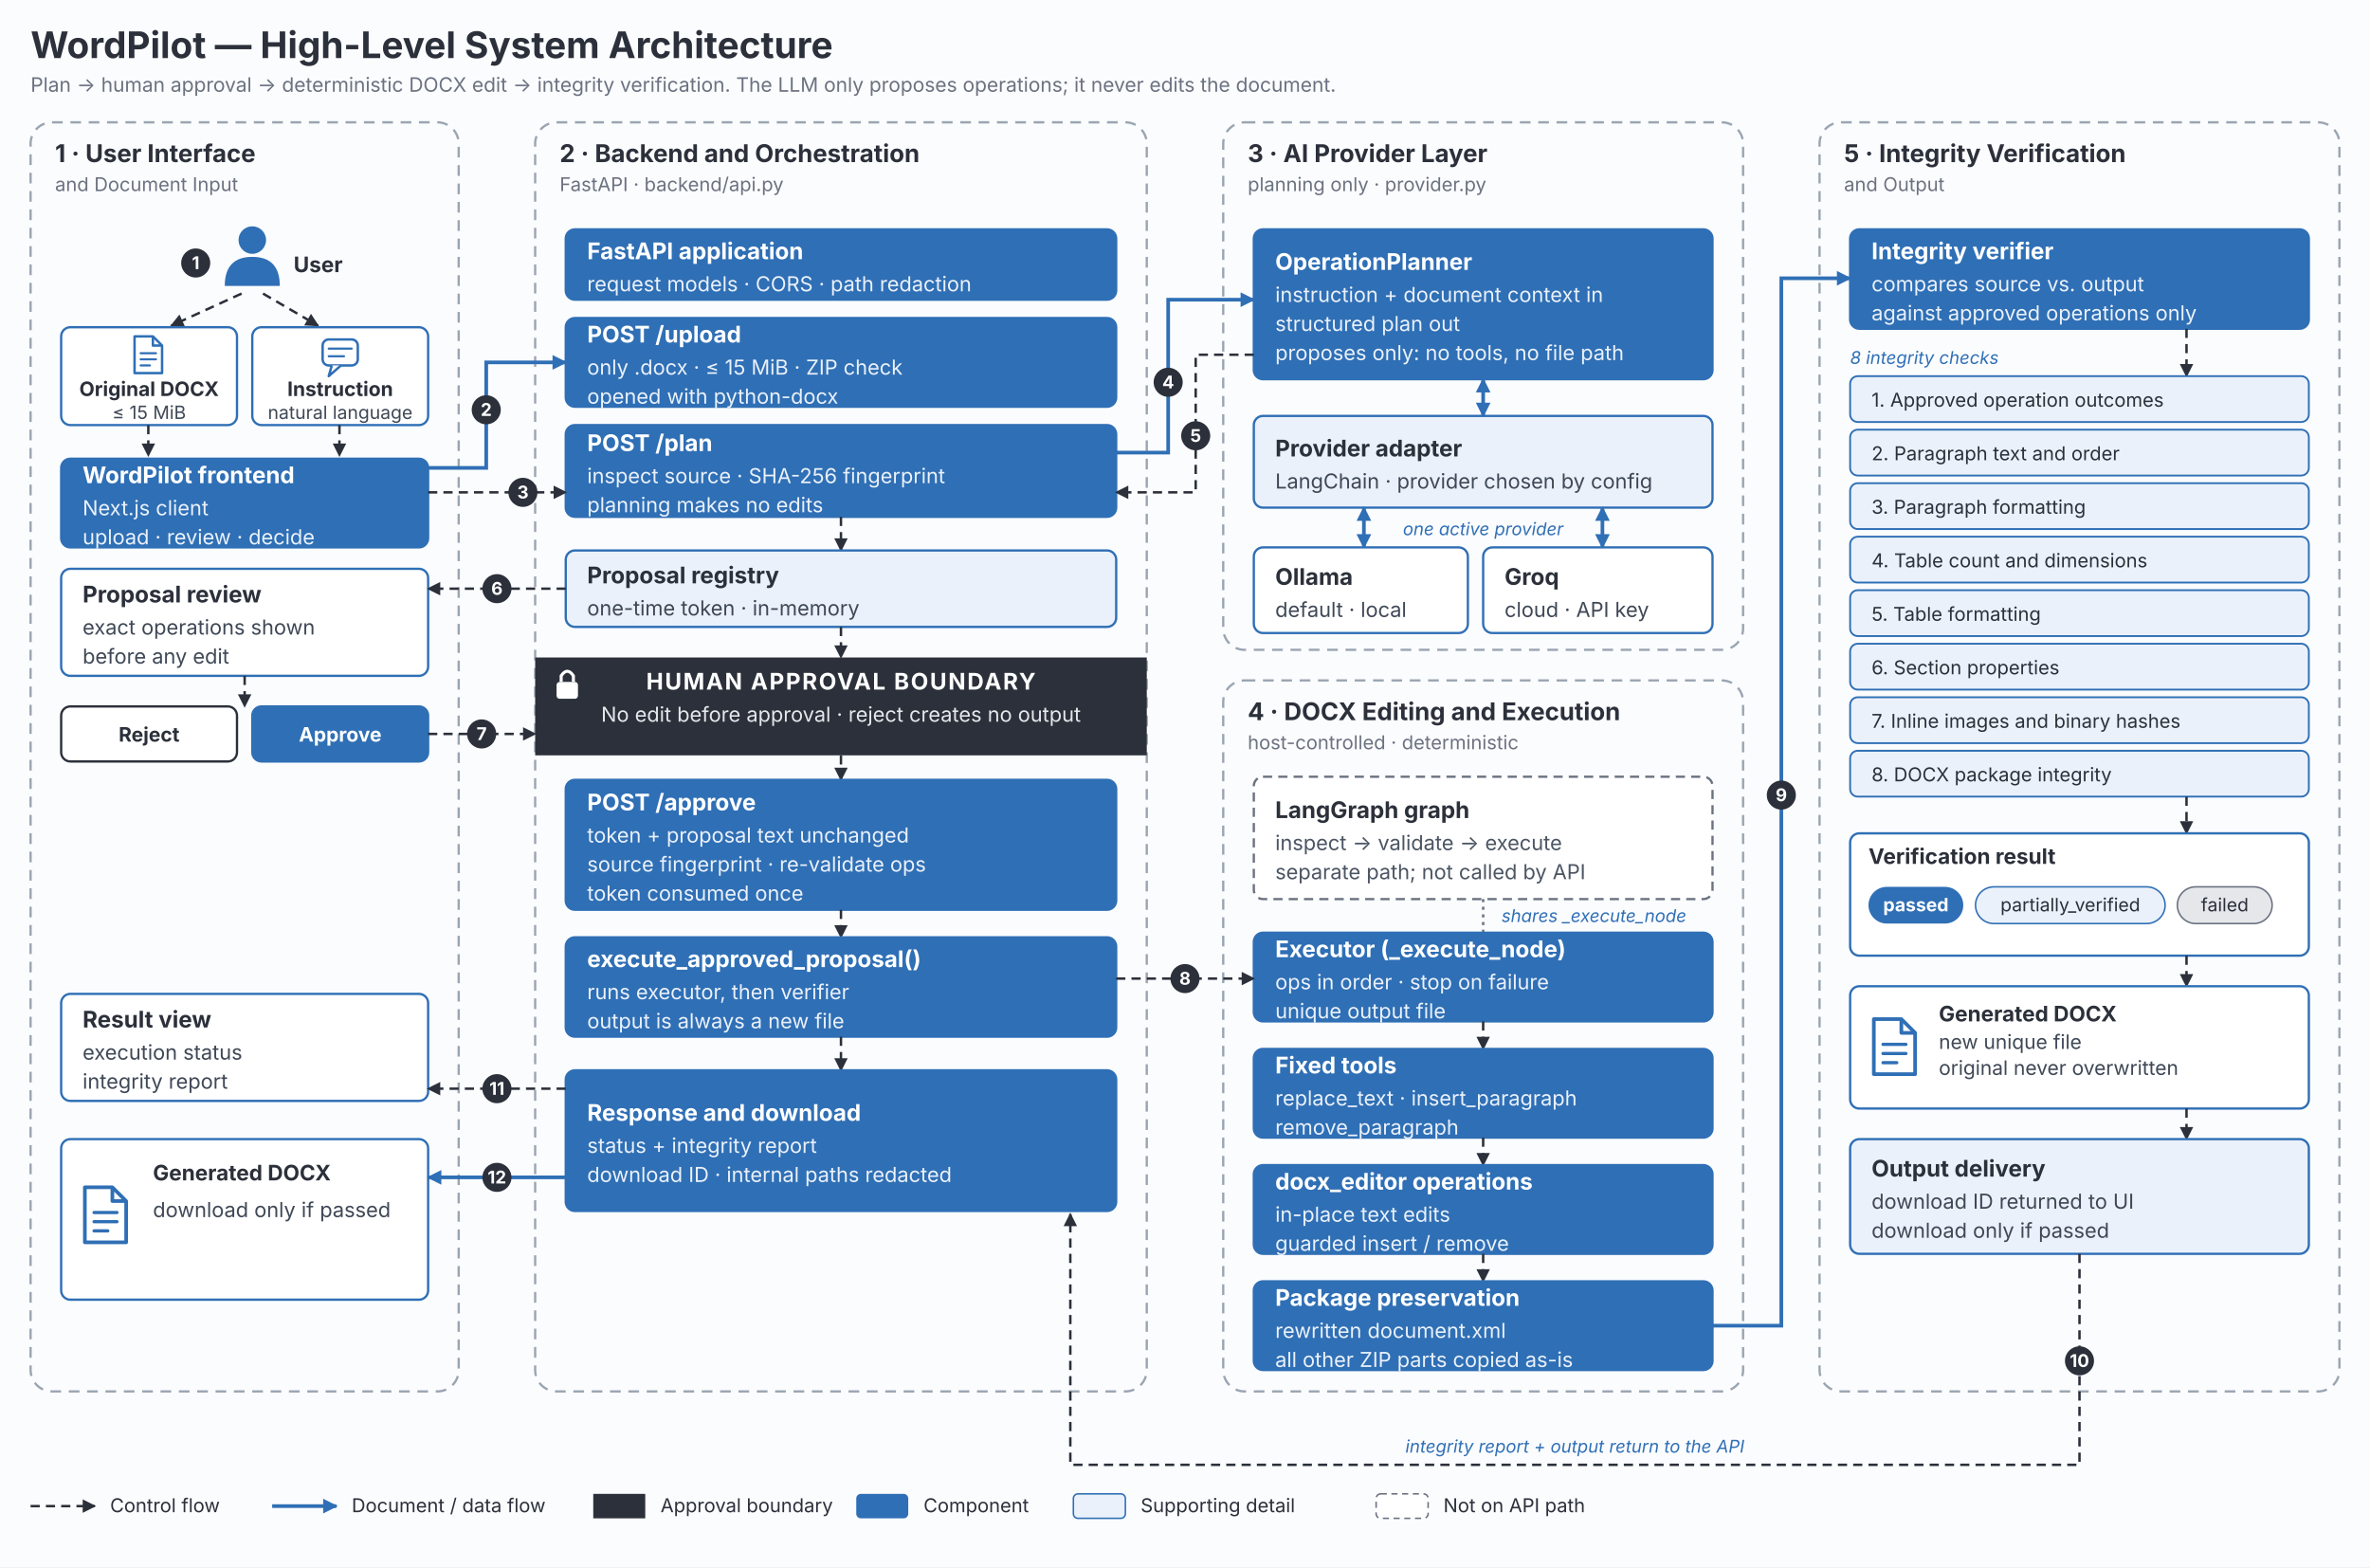
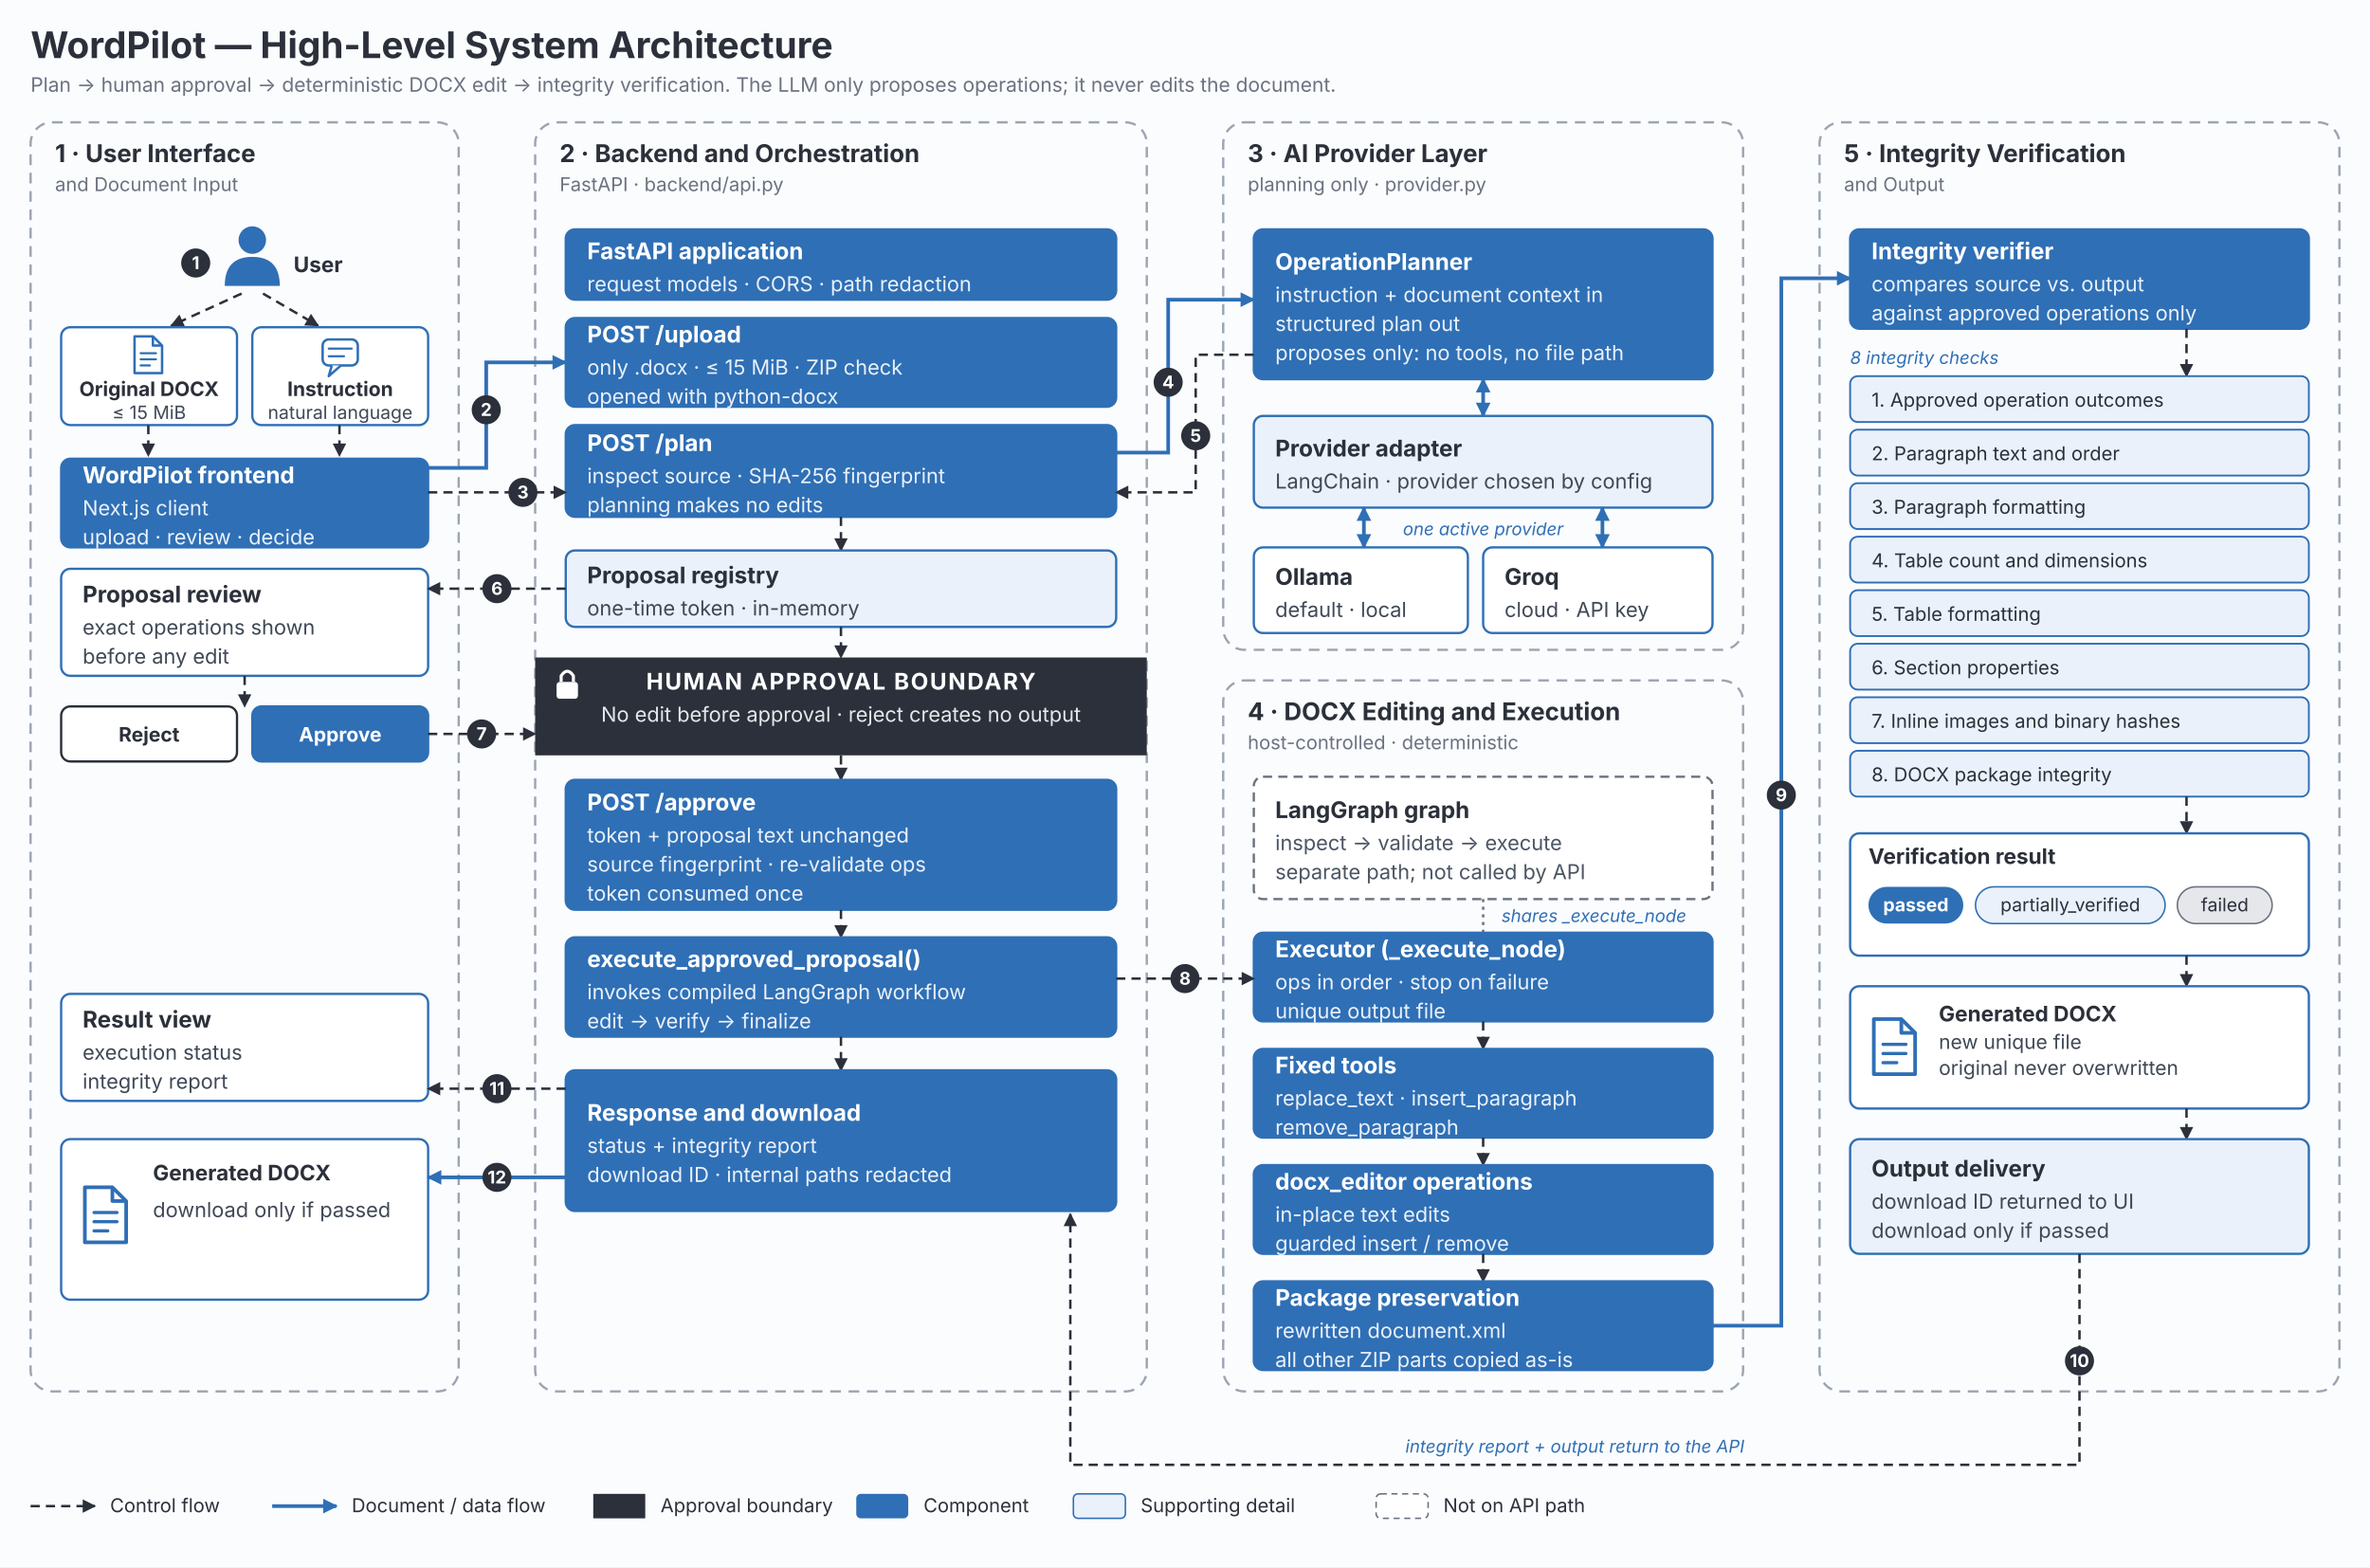
<svg xmlns="http://www.w3.org/2000/svg" viewBox="0 0 1550 1025" width="1550" height="1025" role="img" aria-labelledby="t d" font-family="Inter, 'Segoe UI', 'Helvetica Neue', Arial, 'Liberation Sans', sans-serif">
  <defs>
    <marker id="arrC" viewBox="0 0 10 10" refX="9" refY="5" markerWidth="5.5" markerHeight="5.5" orient="auto-start-reverse">
      <path d="M0 0 L10 5 L0 10 z" fill="#2B303A" />
    </marker>
    <marker id="arrD" viewBox="0 0 10 10" refX="9" refY="5" markerWidth="4" markerHeight="4" orient="auto-start-reverse">
      <path d="M0 0 L10 5 L0 10 z" fill="#2F6FB5" />
    </marker>
    <symbol id="docIcon" viewBox="0 0 20 26">
      <path d="M1 1 H13 L19 7 V25 H1 Z" fill="#FFFFFF" stroke="#2F6FB5" stroke-width="1.6" stroke-linejoin="round" />
      <path d="M13 1 V7 H19" fill="none" stroke="#2F6FB5" stroke-width="1.6" stroke-linejoin="round" />
      <path d="M5 12 H15 M5 16 H15 M5 20 H11" stroke="#2F6FB5" stroke-width="1.4" stroke-linecap="round" />
    </symbol>
    <style>
      .lbl { font-size: 11.5px; font-style: italic; }
      .note { font-size: 12px; font-style: italic; fill: #6B7280; }
    </style>
  </defs>
  <rect width="1550" height="1025" fill="#FBFCFE" />
  <text x="20" y="38" font-size="24" font-weight="700" fill="#2B303A">WordPilot — High-Level System Architecture</text>
  <text x="20" y="60" font-size="13" fill="#6B7280">Plan → human approval → deterministic DOCX edit → integrity verification. The LLM only proposes operations; it never edits the document.</text>
  <rect x="20" y="80" width="280" height="830" rx="14" fill="none" stroke="#9AA5B1" stroke-width="1.5" stroke-dasharray="7 5" />
  <text x="36" y="106" font-size="16" font-weight="700" fill="#2B303A">1 · User Interface</text>
  <text x="36" y="125" font-size="12.5" fill="#6B7280">and Document Input</text>
  <rect x="350" y="80" width="400" height="830" rx="14" fill="none" stroke="#9AA5B1" stroke-width="1.5" stroke-dasharray="7 5" />
  <text x="366" y="106" font-size="16" font-weight="700" fill="#2B303A">2 · Backend and Orchestration</text>
  <text x="366" y="125" font-size="12.5" fill="#6B7280">FastAPI · backend/api.py</text>
  <rect x="800" y="80" width="340" height="345" rx="14" fill="none" stroke="#9AA5B1" stroke-width="1.5" stroke-dasharray="7 5" />
  <text x="816" y="106" font-size="16" font-weight="700" fill="#2B303A">3 · AI Provider Layer</text>
  <text x="816" y="125" font-size="12.5" fill="#6B7280">planning only · provider.py</text>
  <rect x="800" y="445" width="340" height="465" rx="14" fill="none" stroke="#9AA5B1" stroke-width="1.5" stroke-dasharray="7 5" />
  <text x="816" y="471" font-size="16" font-weight="700" fill="#2B303A">4 · DOCX Editing and Execution</text>
  <text x="816" y="490" font-size="12.5" fill="#6B7280">host-controlled · deterministic</text>
  <rect x="1190" y="80" width="340" height="830" rx="14" fill="none" stroke="#9AA5B1" stroke-width="1.5" stroke-dasharray="7 5" />
  <text x="1206" y="106" font-size="16" font-weight="700" fill="#2B303A">5 · Integrity Verification</text>
  <text x="1206" y="125" font-size="12.5" fill="#6B7280">and Output</text>
  <circle cx="165" cy="157" r="9" fill="#2F6FB5" />
  <path d="M147 187 Q147 168 165 168 Q183 168 183 187 Z" fill="#2F6FB5" />
  <text x="192" y="178" font-size="14" font-weight="700" fill="#2B303A">User</text>
  <circle cx="128" cy="172" r="9.5" fill="#2B303A" />
  <text x="128" y="176" font-size="11.5" font-weight="700" fill="#FFFFFF" text-anchor="middle">1</text>
  <path d="M158 192 L112 213" fill="none" stroke="#2B303A" stroke-width="1.6" stroke-dasharray="6 4" marker-end="url(#arrC)" />
  <path d="M172 192 L208 213" fill="none" stroke="#2B303A" stroke-width="1.6" stroke-dasharray="6 4" marker-end="url(#arrC)" />
  <rect x="40" y="214" width="115" height="64" rx="6" fill="#FFFFFF" stroke="#2F6FB5" stroke-width="1.5" />
  <use href="#docIcon" x="87" y="219" width="20" height="26" />
  <text x="97.5" y="259" font-size="13" font-weight="700" fill="#2B303A" text-anchor="middle">Original DOCX</text>
  <text x="97.5" y="274" font-size="12" fill="#3F4856" text-anchor="middle">≤ 15 MiB</text>
  <rect x="165" y="214" width="115" height="64" rx="6" fill="#FFFFFF" stroke="#2F6FB5" stroke-width="1.5" />
  <rect x="211" y="222" width="23" height="17" rx="4" fill="#FFFFFF" stroke="#2F6FB5" stroke-width="1.6" />
  <path d="M217 239 L215 246 L223 239" fill="#FFFFFF" stroke="#2F6FB5" stroke-width="1.6" stroke-linejoin="round" />
  <path d="M215 228 H230 M215 233 H225" stroke="#2F6FB5" stroke-width="1.4" stroke-linecap="round" />
  <text x="222.5" y="259" font-size="13" font-weight="700" fill="#2B303A" text-anchor="middle">Instruction</text>
  <text x="222.5" y="274" font-size="12" fill="#3F4856" text-anchor="middle">natural language</text>
  <path d="M97 278 V298" fill="none" stroke="#2B303A" stroke-width="1.6" stroke-dasharray="6 4" marker-end="url(#arrC)" />
  <path d="M222 278 V298" fill="none" stroke="#2B303A" stroke-width="1.6" stroke-dasharray="6 4" marker-end="url(#arrC)" />
  <rect x="40" y="300" width="240" height="58" rx="6" fill="#2F6FB5" stroke="#2F6FB5" stroke-width="1.5" />
  <text x="54" y="316.0" font-size="15" font-weight="700" fill="#FFFFFF">WordPilot frontend</text>
  <text x="54" y="337.0" font-size="13.5" fill="#EAF1FA">Next.js client</text>
  <text x="54" y="356.0" font-size="13.5" fill="#EAF1FA">upload · review · decide</text>
  <rect x="40" y="372" width="240" height="70" rx="6" fill="#FFFFFF" stroke="#2F6FB5" stroke-width="1.5" />
  <text x="54" y="394.0" font-size="15" font-weight="700" fill="#2B303A">Proposal review</text>
  <text x="54" y="415.0" font-size="13.5" fill="#3F4856">exact operations shown</text>
  <text x="54" y="434.0" font-size="13.5" fill="#3F4856">before any edit</text>
  <path d="M160 442 V462" fill="none" stroke="#2B303A" stroke-width="1.6" stroke-dasharray="6 4" marker-end="url(#arrC)" />
  <rect x="40" y="462" width="115" height="36" rx="6" fill="#FFFFFF" stroke="#2B303A" stroke-width="1.5" />
  <text x="97.5" y="485" font-size="13" font-weight="700" fill="#2B303A" text-anchor="middle">Reject</text>
  <rect x="165" y="462" width="115" height="36" rx="6" fill="#2F6FB5" stroke="#2F6FB5" stroke-width="1.5" />
  <text x="222.5" y="485" font-size="13" font-weight="700" fill="#FFFFFF" text-anchor="middle">Approve</text>
  <rect x="40" y="650" width="240" height="70" rx="6" fill="#FFFFFF" stroke="#2F6FB5" stroke-width="1.5" />
  <text x="54" y="672.0" font-size="15" font-weight="700" fill="#2B303A">Result view</text>
  <text x="54" y="693.0" font-size="13.5" fill="#3F4856">execution status</text>
  <text x="54" y="712.0" font-size="13.5" fill="#3F4856">integrity report</text>
  <rect x="40" y="745" width="240" height="105" rx="6" fill="#FFFFFF" stroke="#2F6FB5" stroke-width="1.5" />
  <use href="#docIcon" x="54" y="775" width="30" height="39" />
  <text x="100" y="772" font-size="14" font-weight="700" fill="#2B303A">Generated DOCX</text>
  <text x="100" y="796" font-size="13.5" fill="#3F4856">download only if passed</text>
  <rect x="370" y="150" width="360" height="46" rx="6" fill="#2F6FB5" stroke="#2F6FB5" stroke-width="1.5" />
  <text x="384" y="169.5" font-size="15" font-weight="700" fill="#FFFFFF">FastAPI application</text>
  <text x="384" y="190.5" font-size="13.5" fill="#EAF1FA">request models · CORS · path redaction</text>
  <rect x="370" y="208" width="360" height="58" rx="6" fill="#2F6FB5" stroke="#2F6FB5" stroke-width="1.5" />
  <text x="384" y="224.0" font-size="15" font-weight="700" fill="#FFFFFF">POST /upload</text>
  <text x="384" y="245.0" font-size="13.5" fill="#EAF1FA">only .docx · ≤ 15 MiB · ZIP check</text>
  <text x="384" y="264.0" font-size="13.5" fill="#EAF1FA">opened with python-docx</text>
  <rect x="370" y="278" width="360" height="60" rx="6" fill="#2F6FB5" stroke="#2F6FB5" stroke-width="1.5" />
  <text x="384" y="295.0" font-size="15" font-weight="700" fill="#FFFFFF">POST /plan</text>
  <text x="384" y="316.0" font-size="13.5" fill="#EAF1FA">inspect source · SHA-256 fingerprint</text>
  <text x="384" y="335.0" font-size="13.5" fill="#EAF1FA">planning makes no edits</text>
  <path d="M550 338 V360" fill="none" stroke="#2B303A" stroke-width="1.6" stroke-dasharray="6 4" marker-end="url(#arrC)" />
  <rect x="370" y="360" width="360" height="50" rx="6" fill="#EAF1FA" stroke="#2F6FB5" stroke-width="1.5" />
  <text x="384" y="381.5" font-size="15" font-weight="700" fill="#2B303A">Proposal registry</text>
  <text x="384" y="402.5" font-size="13.5" fill="#3F4856">one-time token · in-memory</text>
  <path d="M550 410 V430" fill="none" stroke="#2B303A" stroke-width="1.6" stroke-dasharray="6 4" marker-end="url(#arrC)" />
  <rect x="350" y="430" width="400" height="64" fill="#2B303A" />
  <rect x="364" y="446" width="14" height="11" rx="2" fill="#FFFFFF" />
  <path d="M367 446 V442 Q371 436 375 442 V446" fill="none" stroke="#FFFFFF" stroke-width="2" />
  <text x="550" y="451" font-size="15" font-weight="700" fill="#FFFFFF" text-anchor="middle" letter-spacing="1">HUMAN APPROVAL BOUNDARY</text>
  <text x="550" y="472" font-size="13.5" fill="#E5E7EB" text-anchor="middle">No edit before approval · reject creates no output</text>
  <path d="M550 494 V510" fill="none" stroke="#2B303A" stroke-width="1.6" stroke-dasharray="6 4" marker-end="url(#arrC)" />
  <rect x="370" y="510" width="360" height="85" rx="6" fill="#2F6FB5" stroke="#2F6FB5" stroke-width="1.5" />
  <text x="384" y="530.0" font-size="15" font-weight="700" fill="#FFFFFF">POST /approve</text>
  <text x="384" y="551.0" font-size="13.5" fill="#EAF1FA">token + proposal text unchanged</text>
  <text x="384" y="570.0" font-size="13.5" fill="#EAF1FA">source fingerprint · re-validate ops</text>
  <text x="384" y="589.0" font-size="13.5" fill="#EAF1FA">token consumed once</text>
  <path d="M550 595 V613" fill="none" stroke="#2B303A" stroke-width="1.6" stroke-dasharray="6 4" marker-end="url(#arrC)" />
  <rect x="370" y="613" width="360" height="65" rx="6" fill="#2F6FB5" stroke="#2F6FB5" stroke-width="1.5" />
  <text x="384" y="632.5" font-size="15" font-weight="700" fill="#FFFFFF">execute_approved_proposal()</text>
-   <text x="384" y="653.5" font-size="13.5" fill="#EAF1FA">runs executor, then verifier</text>
-   <text x="384" y="672.5" font-size="13.5" fill="#EAF1FA">output is always a new file</text>
+   <text x="384" y="653.5" font-size="13.5" fill="#EAF1FA">invokes compiled LangGraph workflow</text>
+   <text x="384" y="672.5" font-size="13.5" fill="#EAF1FA">edit → verify → finalize</text>
  <path d="M550 678 V700" fill="none" stroke="#2B303A" stroke-width="1.6" stroke-dasharray="6 4" marker-end="url(#arrC)" />
  <rect x="370" y="700" width="360" height="92" rx="6" fill="#2F6FB5" stroke="#2F6FB5" stroke-width="1.5" />
  <text x="384" y="733.0" font-size="15" font-weight="700" fill="#FFFFFF">Response and download</text>
  <text x="384" y="754.0" font-size="13.5" fill="#EAF1FA">status + integrity report</text>
  <text x="384" y="773.0" font-size="13.5" fill="#EAF1FA">download ID · internal paths redacted</text>
  <rect x="820" y="150" width="300" height="98" rx="6" fill="#2F6FB5" stroke="#2F6FB5" stroke-width="1.5" />
  <text x="834" y="176.5" font-size="15" font-weight="700" fill="#FFFFFF">OperationPlanner</text>
  <text x="834" y="197.5" font-size="13.5" fill="#EAF1FA">instruction + document context in</text>
  <text x="834" y="216.5" font-size="13.5" fill="#EAF1FA">structured plan out</text>
  <text x="834" y="235.5" font-size="13.5" fill="#EAF1FA">proposes only: no tools, no file path</text>
  <path d="M970 248 V272" fill="none" stroke="#2F6FB5" stroke-width="2.4" marker-start="url(#arrD)" marker-end="url(#arrD)" />
  <rect x="820" y="272" width="300" height="60" rx="6" fill="#EAF1FA" stroke="#2F6FB5" stroke-width="1.5" />
  <text x="834" y="298.5" font-size="15" font-weight="700" fill="#2B303A">Provider adapter</text>
  <text x="834" y="319.5" font-size="13.5" fill="#3F4856">LangChain · provider chosen by config</text>
  <path d="M892 332 V358" fill="none" stroke="#2F6FB5" stroke-width="2.4" marker-start="url(#arrD)" marker-end="url(#arrD)" />
  <path d="M1048 332 V358" fill="none" stroke="#2F6FB5" stroke-width="2.4" marker-start="url(#arrD)" marker-end="url(#arrD)" />
  <text x="970" y="350" class="lbl" text-anchor="middle" fill="none" stroke="#FBFCFE" stroke-width="4" stroke-linejoin="round">one active provider</text>
  <text x="970" y="350" class="lbl" text-anchor="middle" fill="#2F6FB5" stroke="none">one active provider</text>
  <rect x="820" y="358" width="140" height="56" rx="6" fill="#FFFFFF" stroke="#2F6FB5" stroke-width="1.5" />
  <text x="834" y="382.5" font-size="15" font-weight="700" fill="#2B303A">Ollama</text>
  <text x="834" y="403.5" font-size="13.5" fill="#3F4856">default · local</text>
  <rect x="970" y="358" width="150" height="56" rx="6" fill="#FFFFFF" stroke="#2F6FB5" stroke-width="1.5" />
  <text x="984" y="382.5" font-size="15" font-weight="700" fill="#2B303A">Groq</text>
  <text x="984" y="403.5" font-size="13.5" fill="#3F4856">cloud · API key</text>
  <rect x="820" y="508" width="300" height="80" rx="6" fill="#FFFFFF" stroke="#6B7280" stroke-width="1.5" stroke-dasharray="6 4" />
  <text x="834" y="535.0" font-size="15" font-weight="700" fill="#2B303A">LangGraph graph</text>
  <text x="834" y="556.0" font-size="13.5" fill="#4B5563">inspect → validate → execute</text>
  <text x="834" y="575.0" font-size="13.5" fill="#4B5563">separate path; not called by API</text>
  <path d="M970 588 V610" fill="none" stroke="#6B7280" stroke-width="1.6" stroke-dasharray="2 3" />
  <text x="982" y="603" class="lbl" text-anchor="start" fill="none" stroke="#FBFCFE" stroke-width="4" stroke-linejoin="round">shares _execute_node</text>
  <text x="982" y="603" class="lbl" text-anchor="start" fill="#2F6FB5" stroke="none">shares _execute_node</text>
  <rect x="820" y="610" width="300" height="58" rx="6" fill="#2F6FB5" stroke="#2F6FB5" stroke-width="1.5" />
  <text x="834" y="626.0" font-size="15" font-weight="700" fill="#FFFFFF">Executor (_execute_node)</text>
  <text x="834" y="647.0" font-size="13.5" fill="#EAF1FA">ops in order · stop on failure</text>
  <text x="834" y="666.0" font-size="13.5" fill="#EAF1FA">unique output file</text>
  <path d="M970 668 V686" fill="none" stroke="#2B303A" stroke-width="1.6" stroke-dasharray="6 4" marker-end="url(#arrC)" />
  <rect x="820" y="686" width="300" height="58" rx="6" fill="#2F6FB5" stroke="#2F6FB5" stroke-width="1.5" />
  <text x="834" y="702.0" font-size="15" font-weight="700" fill="#FFFFFF">Fixed tools</text>
  <text x="834" y="723.0" font-size="13.5" fill="#EAF1FA">replace_text · insert_paragraph</text>
  <text x="834" y="742.0" font-size="13.5" fill="#EAF1FA">remove_paragraph</text>
  <path d="M970 744 V762" fill="none" stroke="#2B303A" stroke-width="1.6" stroke-dasharray="6 4" marker-end="url(#arrC)" />
  <rect x="820" y="762" width="300" height="58" rx="6" fill="#2F6FB5" stroke="#2F6FB5" stroke-width="1.5" />
  <text x="834" y="778.0" font-size="15" font-weight="700" fill="#FFFFFF">docx_editor operations</text>
  <text x="834" y="799.0" font-size="13.5" fill="#EAF1FA">in-place text edits</text>
  <text x="834" y="818.0" font-size="13.5" fill="#EAF1FA">guarded insert / remove</text>
  <path d="M970 820 V838" fill="none" stroke="#2B303A" stroke-width="1.6" stroke-dasharray="6 4" marker-end="url(#arrC)" />
  <rect x="820" y="838" width="300" height="58" rx="6" fill="#2F6FB5" stroke="#2F6FB5" stroke-width="1.5" />
  <text x="834" y="854.0" font-size="15" font-weight="700" fill="#FFFFFF">Package preservation</text>
  <text x="834" y="875.0" font-size="13.5" fill="#EAF1FA">rewritten document.xml</text>
  <text x="834" y="894.0" font-size="13.5" fill="#EAF1FA">all other ZIP parts copied as-is</text>
  <rect x="1210" y="150" width="300" height="65" rx="6" fill="#2F6FB5" stroke="#2F6FB5" stroke-width="1.5" />
  <text x="1224" y="169.5" font-size="15" font-weight="700" fill="#FFFFFF">Integrity verifier</text>
  <text x="1224" y="190.5" font-size="13.5" fill="#EAF1FA">compares source vs. output</text>
  <text x="1224" y="209.5" font-size="13.5" fill="#EAF1FA">against approved operations only</text>
  <path d="M1430 215 V246" fill="none" stroke="#2B303A" stroke-width="1.6" stroke-dasharray="6 4" marker-end="url(#arrC)" />
  <text x="1210" y="238" class="lbl" text-anchor="start" fill="none" stroke="#FBFCFE" stroke-width="4" stroke-linejoin="round">8 integrity checks</text>
  <text x="1210" y="238" class="lbl" text-anchor="start" fill="#2F6FB5" stroke="none">8 integrity checks</text>
  <rect x="1210" y="246" width="300" height="30" rx="5" fill="#EAF1FA" stroke="#2F6FB5" stroke-width="1.2" />
  <text x="1224" y="266" font-size="12.5" fill="#2B303A">1. Approved operation outcomes</text>
  <rect x="1210" y="281" width="300" height="30" rx="5" fill="#EAF1FA" stroke="#2F6FB5" stroke-width="1.2" />
  <text x="1224" y="301" font-size="12.5" fill="#2B303A">2. Paragraph text and order</text>
  <rect x="1210" y="316" width="300" height="30" rx="5" fill="#EAF1FA" stroke="#2F6FB5" stroke-width="1.2" />
  <text x="1224" y="336" font-size="12.5" fill="#2B303A">3. Paragraph formatting</text>
  <rect x="1210" y="351" width="300" height="30" rx="5" fill="#EAF1FA" stroke="#2F6FB5" stroke-width="1.2" />
  <text x="1224" y="371" font-size="12.5" fill="#2B303A">4. Table count and dimensions</text>
  <rect x="1210" y="386" width="300" height="30" rx="5" fill="#EAF1FA" stroke="#2F6FB5" stroke-width="1.2" />
  <text x="1224" y="406" font-size="12.5" fill="#2B303A">5. Table formatting</text>
  <rect x="1210" y="421" width="300" height="30" rx="5" fill="#EAF1FA" stroke="#2F6FB5" stroke-width="1.2" />
  <text x="1224" y="441" font-size="12.5" fill="#2B303A">6. Section properties</text>
  <rect x="1210" y="456" width="300" height="30" rx="5" fill="#EAF1FA" stroke="#2F6FB5" stroke-width="1.2" />
  <text x="1224" y="476" font-size="12.5" fill="#2B303A">7. Inline images and binary hashes</text>
  <rect x="1210" y="491" width="300" height="30" rx="5" fill="#EAF1FA" stroke="#2F6FB5" stroke-width="1.2" />
  <text x="1224" y="511" font-size="12.5" fill="#2B303A">8. DOCX package integrity</text>
  <path d="M1430 521 V545" fill="none" stroke="#2B303A" stroke-width="1.6" stroke-dasharray="6 4" marker-end="url(#arrC)" />
  <rect x="1210" y="545" width="300" height="80" rx="6" fill="#FFFFFF" stroke="#2F6FB5" stroke-width="1.5" />
  <text x="1222" y="565" font-size="14" font-weight="700" fill="#2B303A">Verification result</text>
  <rect x="1222" y="580" width="62" height="24" rx="12" fill="#2F6FB5" />
  <text x="1253" y="596" font-size="12" font-weight="700" fill="#FFFFFF" text-anchor="middle">passed</text>
  <rect x="1292" y="580" width="124" height="24" rx="12" fill="#EAF1FA" stroke="#2F6FB5" />
  <text x="1354" y="596" font-size="12" fill="#2B303A" text-anchor="middle">partially_verified</text>
  <rect x="1424" y="580" width="62" height="24" rx="12" fill="#E5E7EB" stroke="#6B7280" />
  <text x="1455" y="596" font-size="12" fill="#2B303A" text-anchor="middle">failed</text>
  <path d="M1430 625 V645" fill="none" stroke="#2B303A" stroke-width="1.6" stroke-dasharray="6 4" marker-end="url(#arrC)" />
  <rect x="1210" y="645" width="300" height="80" rx="6" fill="#FFFFFF" stroke="#2F6FB5" stroke-width="1.5" />
  <use href="#docIcon" x="1224" y="665" width="30" height="39" />
  <text x="1268" y="668" font-size="14" font-weight="700" fill="#2B303A">Generated DOCX</text>
  <text x="1268" y="686" font-size="13" fill="#3F4856">new unique file</text>
  <text x="1268" y="703" font-size="13" fill="#3F4856">original never overwritten</text>
  <path d="M1430 725 V745" fill="none" stroke="#2B303A" stroke-width="1.6" stroke-dasharray="6 4" marker-end="url(#arrC)" />
  <rect x="1210" y="745" width="300" height="75" rx="6" fill="#EAF1FA" stroke="#2F6FB5" stroke-width="1.5" />
  <text x="1224" y="769.5" font-size="15" font-weight="700" fill="#2B303A">Output delivery</text>
  <text x="1224" y="790.5" font-size="13.5" fill="#3F4856">download ID returned to UI</text>
  <text x="1224" y="809.5" font-size="13.5" fill="#3F4856">download only if passed</text>
  <path d="M280 306 H318 V237 H370" fill="none" stroke="#2F6FB5" stroke-width="2.4" marker-end="url(#arrD)" />
  <circle cx="318" cy="268" r="9.5" fill="#2B303A" />
  <text x="318" y="272" font-size="11.5" font-weight="700" fill="#FFFFFF" text-anchor="middle">2</text>
  <path d="M280 322 H370" fill="none" stroke="#2B303A" stroke-width="1.6" stroke-dasharray="6 4" marker-end="url(#arrC)" />
  <circle cx="342" cy="322" r="9.5" fill="#2B303A" />
  <text x="342" y="326" font-size="11.5" font-weight="700" fill="#FFFFFF" text-anchor="middle">3</text>
  <path d="M730 296 H764 V196 H820" fill="none" stroke="#2F6FB5" stroke-width="2.4" marker-end="url(#arrD)" />
  <circle cx="764" cy="250" r="9.5" fill="#2B303A" />
  <text x="764" y="254" font-size="11.5" font-weight="700" fill="#FFFFFF" text-anchor="middle">4</text>
  <path d="M820 232 H782 V322 H730" fill="none" stroke="#2B303A" stroke-width="1.6" stroke-dasharray="6 4" marker-end="url(#arrC)" />
  <circle cx="782" cy="285" r="9.5" fill="#2B303A" />
  <text x="782" y="289" font-size="11.5" font-weight="700" fill="#FFFFFF" text-anchor="middle">5</text>
  <path d="M370 385 H280" fill="none" stroke="#2B303A" stroke-width="1.6" stroke-dasharray="6 4" marker-end="url(#arrC)" />
  <circle cx="325" cy="385" r="9.5" fill="#2B303A" />
  <text x="325" y="389" font-size="11.5" font-weight="700" fill="#FFFFFF" text-anchor="middle">6</text>
  <path d="M280 480 H350" fill="none" stroke="#2B303A" stroke-width="1.6" stroke-dasharray="6 4" marker-end="url(#arrC)" />
  <circle cx="315" cy="480" r="9.5" fill="#2B303A" />
  <text x="315" y="484" font-size="11.5" font-weight="700" fill="#FFFFFF" text-anchor="middle">7</text>
  <path d="M730 640 H820" fill="none" stroke="#2B303A" stroke-width="1.6" stroke-dasharray="6 4" marker-end="url(#arrC)" />
  <circle cx="775" cy="640" r="9.5" fill="#2B303A" />
  <text x="775" y="644" font-size="11.5" font-weight="700" fill="#FFFFFF" text-anchor="middle">8</text>
  <path d="M1120 867 H1165 V182 H1210" fill="none" stroke="#2F6FB5" stroke-width="2.4" marker-end="url(#arrD)" />
  <circle cx="1165" cy="520" r="9.5" fill="#2B303A" />
  <text x="1165" y="524" font-size="11.5" font-weight="700" fill="#FFFFFF" text-anchor="middle">9</text>
  <path d="M1360 820 V958 H700 V794" fill="none" stroke="#2B303A" stroke-width="1.6" stroke-dasharray="6 4" marker-end="url(#arrC)" />
  <circle cx="1360" cy="890" r="9.5" fill="#2B303A" />
  <text x="1360" y="894" font-size="11.5" font-weight="700" fill="#FFFFFF" text-anchor="middle">10</text>
  <text x="1030" y="950" class="lbl" text-anchor="middle" fill="none" stroke="#FBFCFE" stroke-width="4" stroke-linejoin="round">integrity report + output return to the API</text>
  <text x="1030" y="950" class="lbl" text-anchor="middle" fill="#2F6FB5" stroke="none">integrity report + output return to the API</text>
  <path d="M370 712 H280" fill="none" stroke="#2B303A" stroke-width="1.6" stroke-dasharray="6 4" marker-end="url(#arrC)" />
  <circle cx="325" cy="712" r="9.5" fill="#2B303A" />
  <text x="325" y="716" font-size="11.5" font-weight="700" fill="#FFFFFF" text-anchor="middle">11</text>
  <path d="M370 770 H280" fill="none" stroke="#2F6FB5" stroke-width="2.4" marker-end="url(#arrD)" />
  <circle cx="325" cy="770" r="9.5" fill="#2B303A" />
  <text x="325" y="774" font-size="11.5" font-weight="700" fill="#FFFFFF" text-anchor="middle">12</text>
  <path d="M20 985 H62" stroke="#2B303A" stroke-width="1.6" stroke-dasharray="6 4" marker-end="url(#arrC)" />
  <text x="72" y="989" font-size="12.5" fill="#2B303A">Control flow</text>
  <path d="M178 985 H220" stroke="#2F6FB5" stroke-width="2.4" marker-end="url(#arrD)" />
  <text x="230" y="989" font-size="12.5" fill="#2B303A">Document / data flow</text>
  <rect x="388" y="977" width="34" height="16" fill="#2B303A" />
  <text x="432" y="989" font-size="12.5" fill="#2B303A">Approval boundary</text>
  <rect x="560" y="977" width="34" height="16" rx="3" fill="#2F6FB5" />
  <text x="604" y="989" font-size="12.5" fill="#2B303A">Component</text>
  <rect x="702" y="977" width="34" height="16" rx="3" fill="#EAF1FA" stroke="#2F6FB5" />
  <text x="746" y="989" font-size="12.5" fill="#2B303A">Supporting detail</text>
  <rect x="900" y="977" width="34" height="16" rx="3" fill="#FFFFFF" stroke="#6B7280" stroke-dasharray="4 3" />
  <text x="944" y="989" font-size="12.5" fill="#2B303A">Not on API path</text>
</svg>
